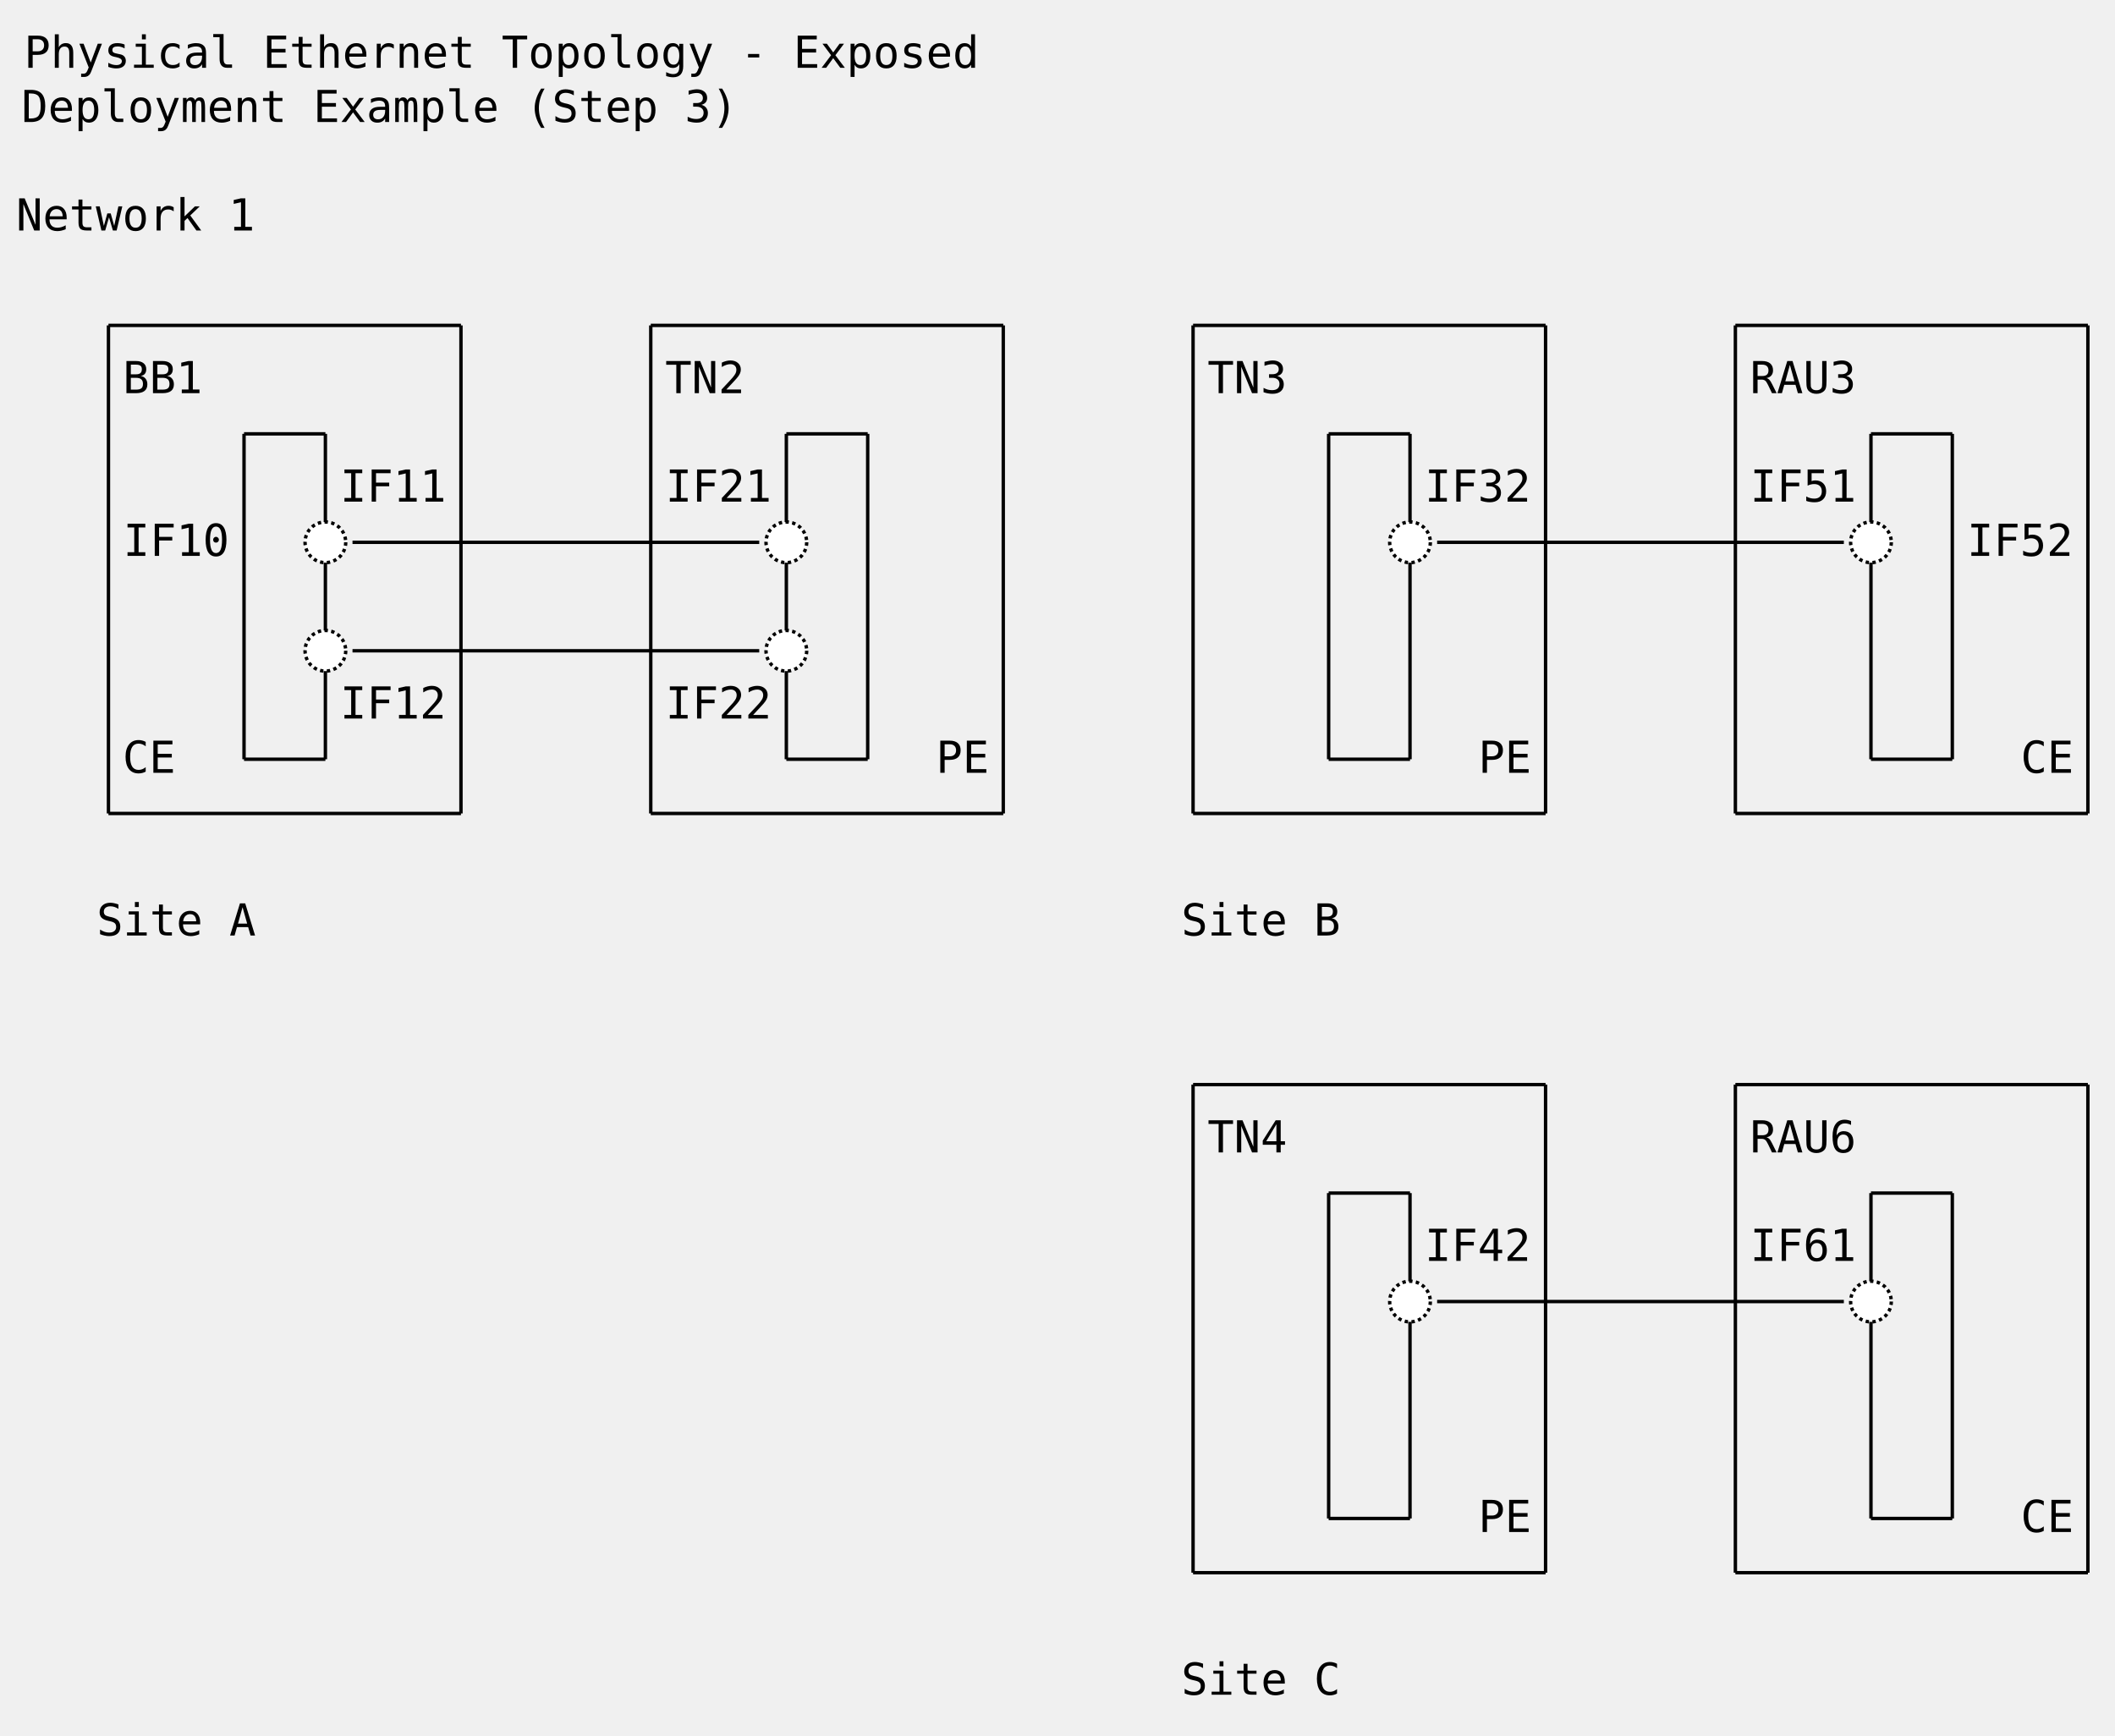
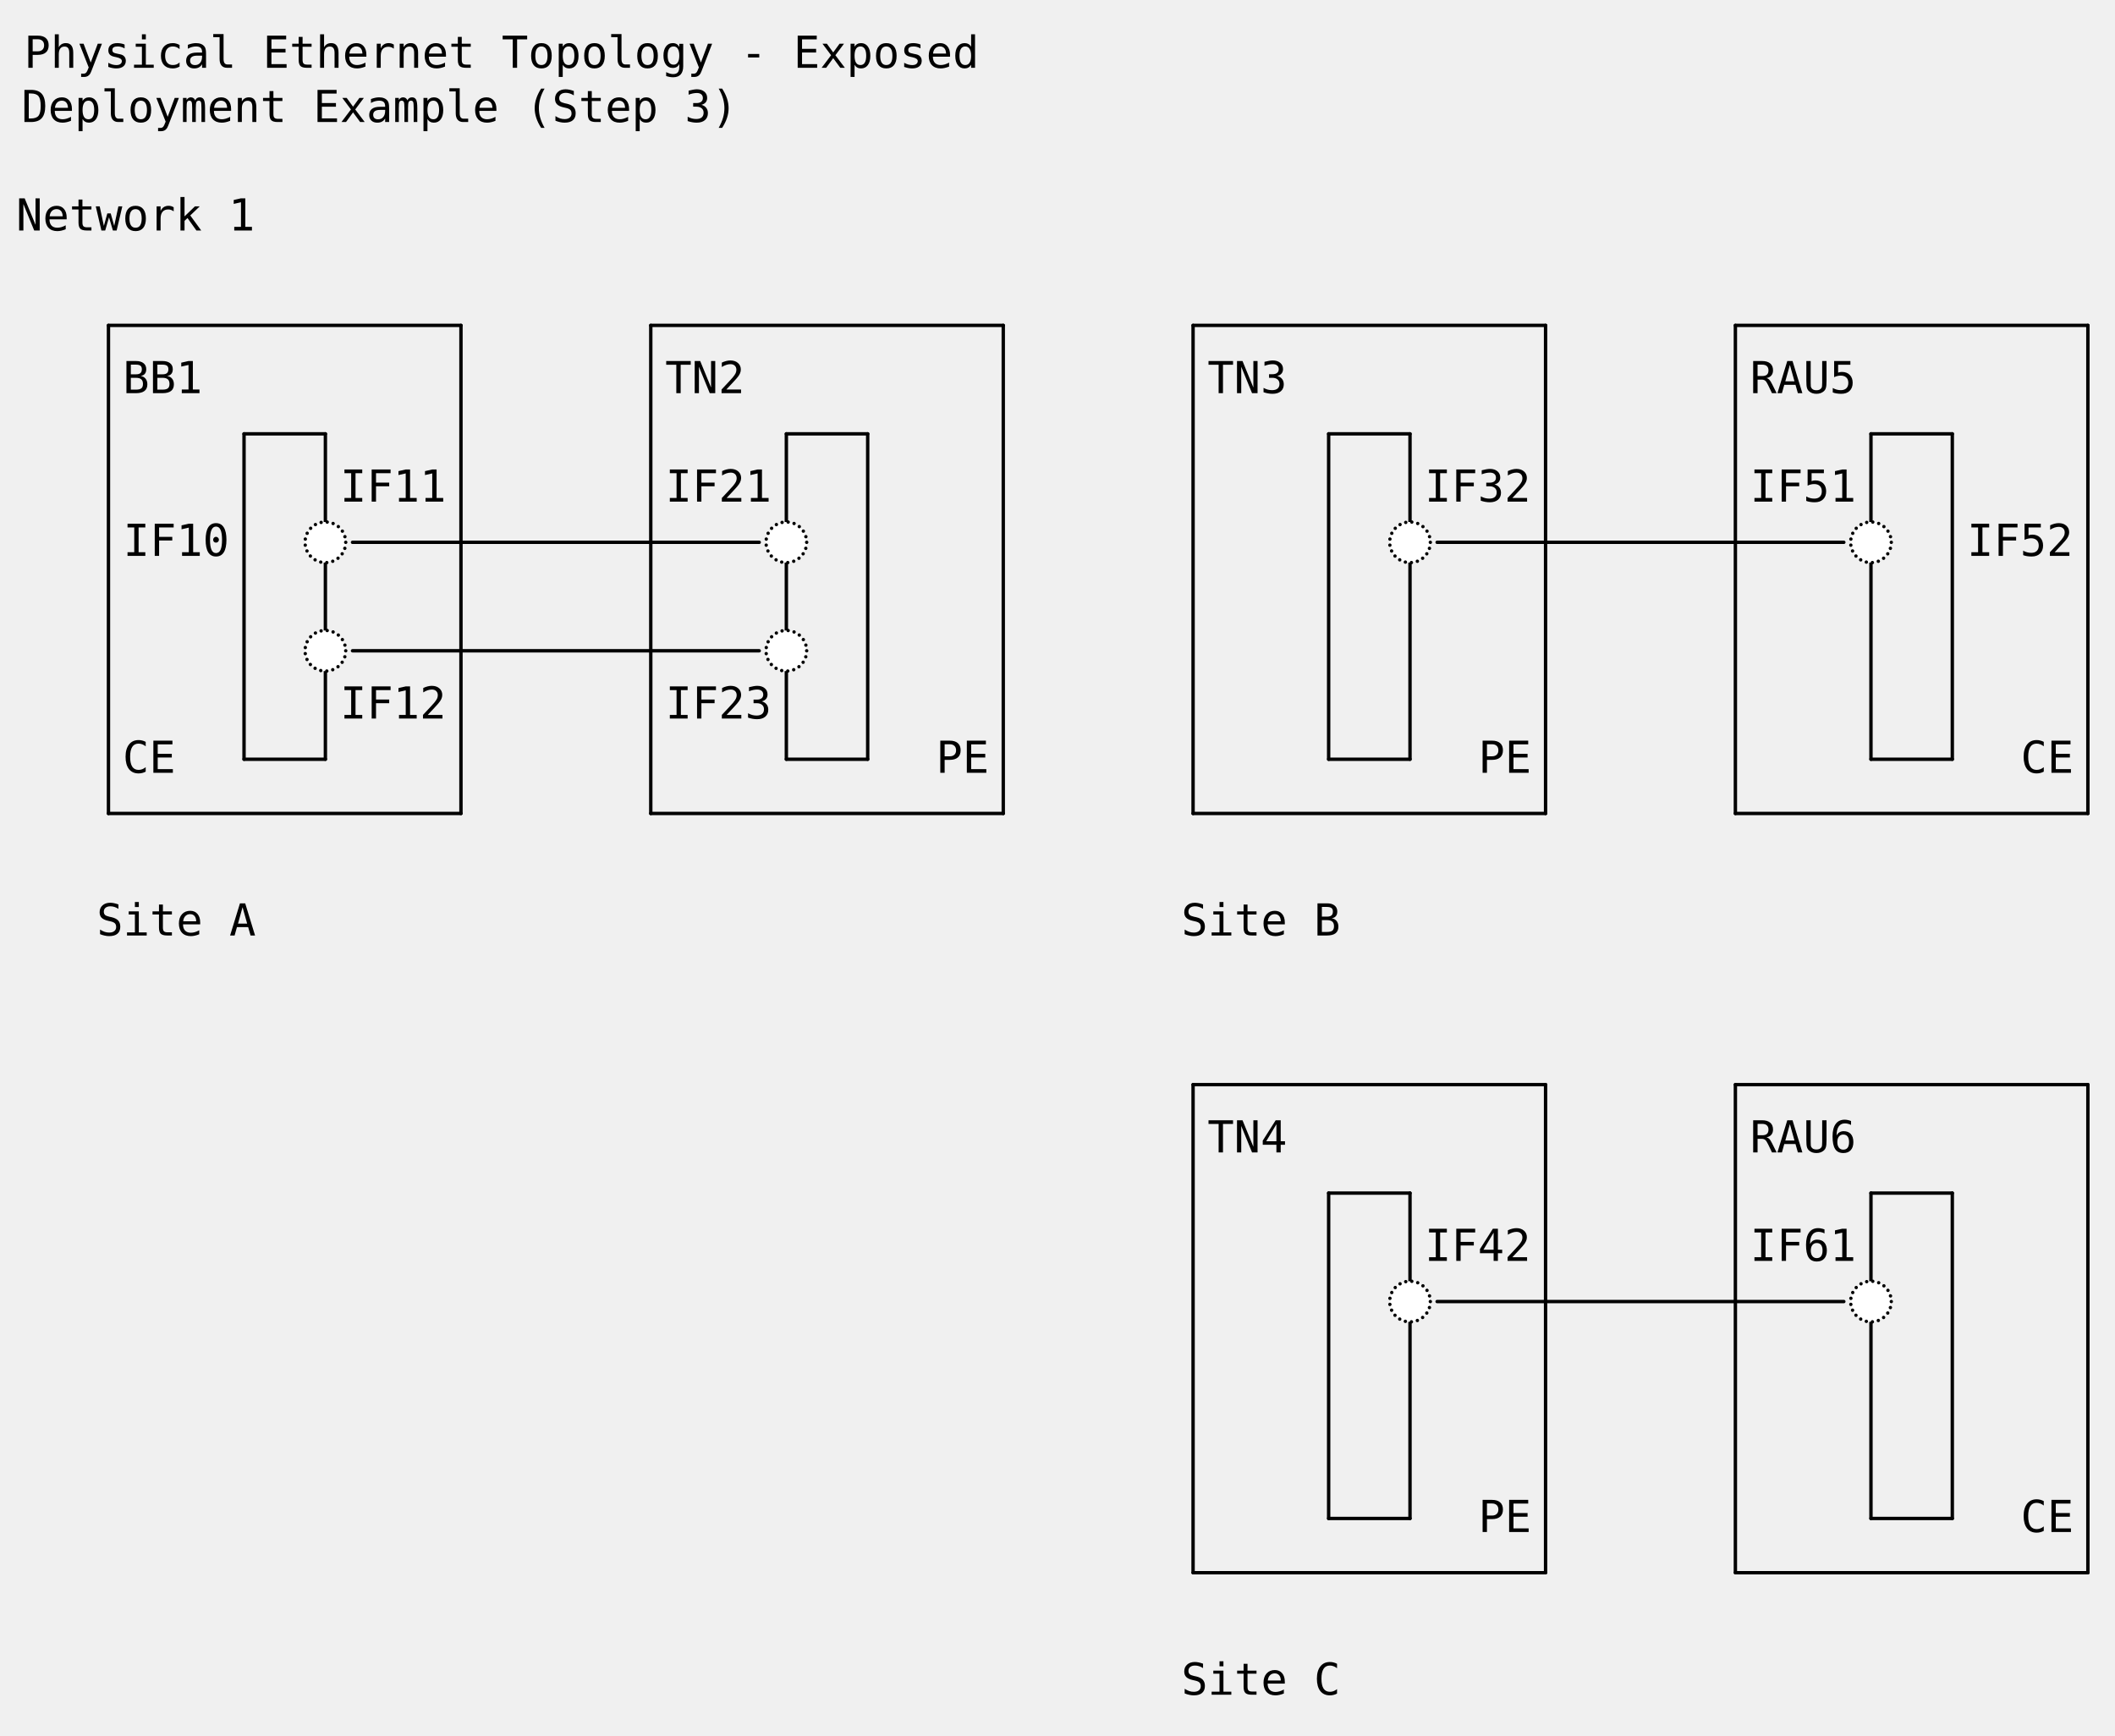
- <svg xmlns="http://www.w3.org/2000/svg" version="1.1" height="512" width="624" viewBox="0 0 624 512" class="diagram" text-anchor="middle" font-family="monospace" font-size="13px">
+ <svg xmlns="http://www.w3.org/2000/svg" version="1.1" height="512" width="624" viewBox="0 0 624 512" class="diagram" text-anchor="middle" font-family="monospace" font-size="13px" stroke-linecap="round">
  <path d="M 32,96 L 32,240" fill="none" stroke="black" />
  <path d="M 72,128 L 72,224" fill="none" stroke="black" />
  <path d="M 96,128 L 96,224" fill="none" stroke="black" />
  <path d="M 136,96 L 136,240" fill="none" stroke="black" />
  <path d="M 192,96 L 192,240" fill="none" stroke="black" />
  <path d="M 232,128 L 232,224" fill="none" stroke="black" />
  <path d="M 256,128 L 256,224" fill="none" stroke="black" />
  <path d="M 296,96 L 296,240" fill="none" stroke="black" />
  <path d="M 352,96 L 352,240" fill="none" stroke="black" />
  <path d="M 352,320 L 352,464" fill="none" stroke="black" />
  <path d="M 392,128 L 392,224" fill="none" stroke="black" />
  <path d="M 392,352 L 392,448" fill="none" stroke="black" />
  <path d="M 416,128 L 416,224" fill="none" stroke="black" />
  <path d="M 416,352 L 416,448" fill="none" stroke="black" />
  <path d="M 456,96 L 456,240" fill="none" stroke="black" />
  <path d="M 456,320 L 456,464" fill="none" stroke="black" />
  <path d="M 512,96 L 512,240" fill="none" stroke="black" />
  <path d="M 512,320 L 512,464" fill="none" stroke="black" />
  <path d="M 552,128 L 552,224" fill="none" stroke="black" />
  <path d="M 552,352 L 552,448" fill="none" stroke="black" />
  <path d="M 576,128 L 576,224" fill="none" stroke="black" />
  <path d="M 576,352 L 576,448" fill="none" stroke="black" />
  <path d="M 616,96 L 616,240" fill="none" stroke="black" />
  <path d="M 616,320 L 616,464" fill="none" stroke="black" />
  <path d="M 32,96 L 136,96" fill="none" stroke="black" />
  <path d="M 192,96 L 296,96" fill="none" stroke="black" />
  <path d="M 352,96 L 456,96" fill="none" stroke="black" />
  <path d="M 512,96 L 616,96" fill="none" stroke="black" />
  <path d="M 72,128 L 96,128" fill="none" stroke="black" />
  <path d="M 232,128 L 256,128" fill="none" stroke="black" />
  <path d="M 392,128 L 416,128" fill="none" stroke="black" />
  <path d="M 552,128 L 576,128" fill="none" stroke="black" />
  <path d="M 104,160 L 224,160" fill="none" stroke="black" />
  <path d="M 424,160 L 544,160" fill="none" stroke="black" />
  <path d="M 104,192 L 224,192" fill="none" stroke="black" />
  <path d="M 72,224 L 96,224" fill="none" stroke="black" />
  <path d="M 232,224 L 256,224" fill="none" stroke="black" />
  <path d="M 392,224 L 416,224" fill="none" stroke="black" />
  <path d="M 552,224 L 576,224" fill="none" stroke="black" />
  <path d="M 32,240 L 136,240" fill="none" stroke="black" />
  <path d="M 192,240 L 296,240" fill="none" stroke="black" />
  <path d="M 352,240 L 456,240" fill="none" stroke="black" />
  <path d="M 512,240 L 616,240" fill="none" stroke="black" />
  <path d="M 352,320 L 456,320" fill="none" stroke="black" />
  <path d="M 512,320 L 616,320" fill="none" stroke="black" />
  <path d="M 392,352 L 416,352" fill="none" stroke="black" />
  <path d="M 552,352 L 576,352" fill="none" stroke="black" />
  <path d="M 424,384 L 544,384" fill="none" stroke="black" />
  <path d="M 392,448 L 416,448" fill="none" stroke="black" />
  <path d="M 552,448 L 576,448" fill="none" stroke="black" />
  <path d="M 352,464 L 456,464" fill="none" stroke="black" />
  <path d="M 512,464 L 616,464" fill="none" stroke="black" />
-   <circle cx="96" cy="160" r="6" class="dotteddot" fill="white" stroke="black" stroke-dasharray="1,1" />
-   <circle cx="96" cy="192" r="6" class="dotteddot" fill="white" stroke="black" stroke-dasharray="1,1" />
-   <circle cx="232" cy="160" r="6" class="dotteddot" fill="white" stroke="black" stroke-dasharray="1,1" />
-   <circle cx="232" cy="192" r="6" class="dotteddot" fill="white" stroke="black" stroke-dasharray="1,1" />
-   <circle cx="416" cy="160" r="6" class="dotteddot" fill="white" stroke="black" stroke-dasharray="1,1" />
-   <circle cx="416" cy="384" r="6" class="dotteddot" fill="white" stroke="black" stroke-dasharray="1,1" />
-   <circle cx="552" cy="160" r="6" class="dotteddot" fill="white" stroke="black" stroke-dasharray="1,1" />
-   <circle cx="552" cy="384" r="6" class="dotteddot" fill="white" stroke="black" stroke-dasharray="1,1" />
+   <circle cx="96" cy="160" r="6" class="dotteddot" fill="white" stroke="black" stroke-dasharray="0,1.8" />
+   <circle cx="96" cy="192" r="6" class="dotteddot" fill="white" stroke="black" stroke-dasharray="0,1.8" />
+   <circle cx="232" cy="160" r="6" class="dotteddot" fill="white" stroke="black" stroke-dasharray="0,1.8" />
+   <circle cx="232" cy="192" r="6" class="dotteddot" fill="white" stroke="black" stroke-dasharray="0,1.8" />
+   <circle cx="416" cy="160" r="6" class="dotteddot" fill="white" stroke="black" stroke-dasharray="0,1.8" />
+   <circle cx="416" cy="384" r="6" class="dotteddot" fill="white" stroke="black" stroke-dasharray="0,1.8" />
+   <circle cx="552" cy="160" r="6" class="dotteddot" fill="white" stroke="black" stroke-dasharray="0,1.8" />
+   <circle cx="552" cy="384" r="6" class="dotteddot" fill="white" stroke="black" stroke-dasharray="0,1.8" />
  <g class="text">
    <text x="148" y="20">Physical Ethernet Topology - Exposed</text>
    <text x="112" y="36">Deployment Example (Step 3)</text>
    <text x="40" y="68">Network 1</text>
    <text x="48" y="116">BB1</text>
    <text x="208" y="116">TN2</text>
    <text x="368" y="116">TN3</text>
-     <text x="532" y="116">RAU3</text>
+     <text x="532" y="116">RAU5</text>
    <text x="116" y="148">IF11</text>
    <text x="212" y="148">IF21</text>
    <text x="436" y="148">IF32</text>
    <text x="532" y="148">IF51</text>
    <text x="52" y="164">IF10</text>
    <text x="596" y="164">IF52</text>
    <text x="116" y="212">IF12</text>
-     <text x="212" y="212">IF22</text>
+     <text x="212" y="212">IF23</text>
    <text x="44" y="228">CE</text>
    <text x="284" y="228">PE</text>
    <text x="444" y="228">PE</text>
    <text x="604" y="228">CE</text>
    <text x="52" y="276">Site A</text>
    <text x="372" y="276">Site B</text>
    <text x="368" y="340">TN4</text>
    <text x="532" y="340">RAU6</text>
    <text x="436" y="372">IF42</text>
    <text x="532" y="372">IF61</text>
    <text x="444" y="452">PE</text>
    <text x="604" y="452">CE</text>
    <text x="372" y="500">Site C</text>
  </g>
</svg>
